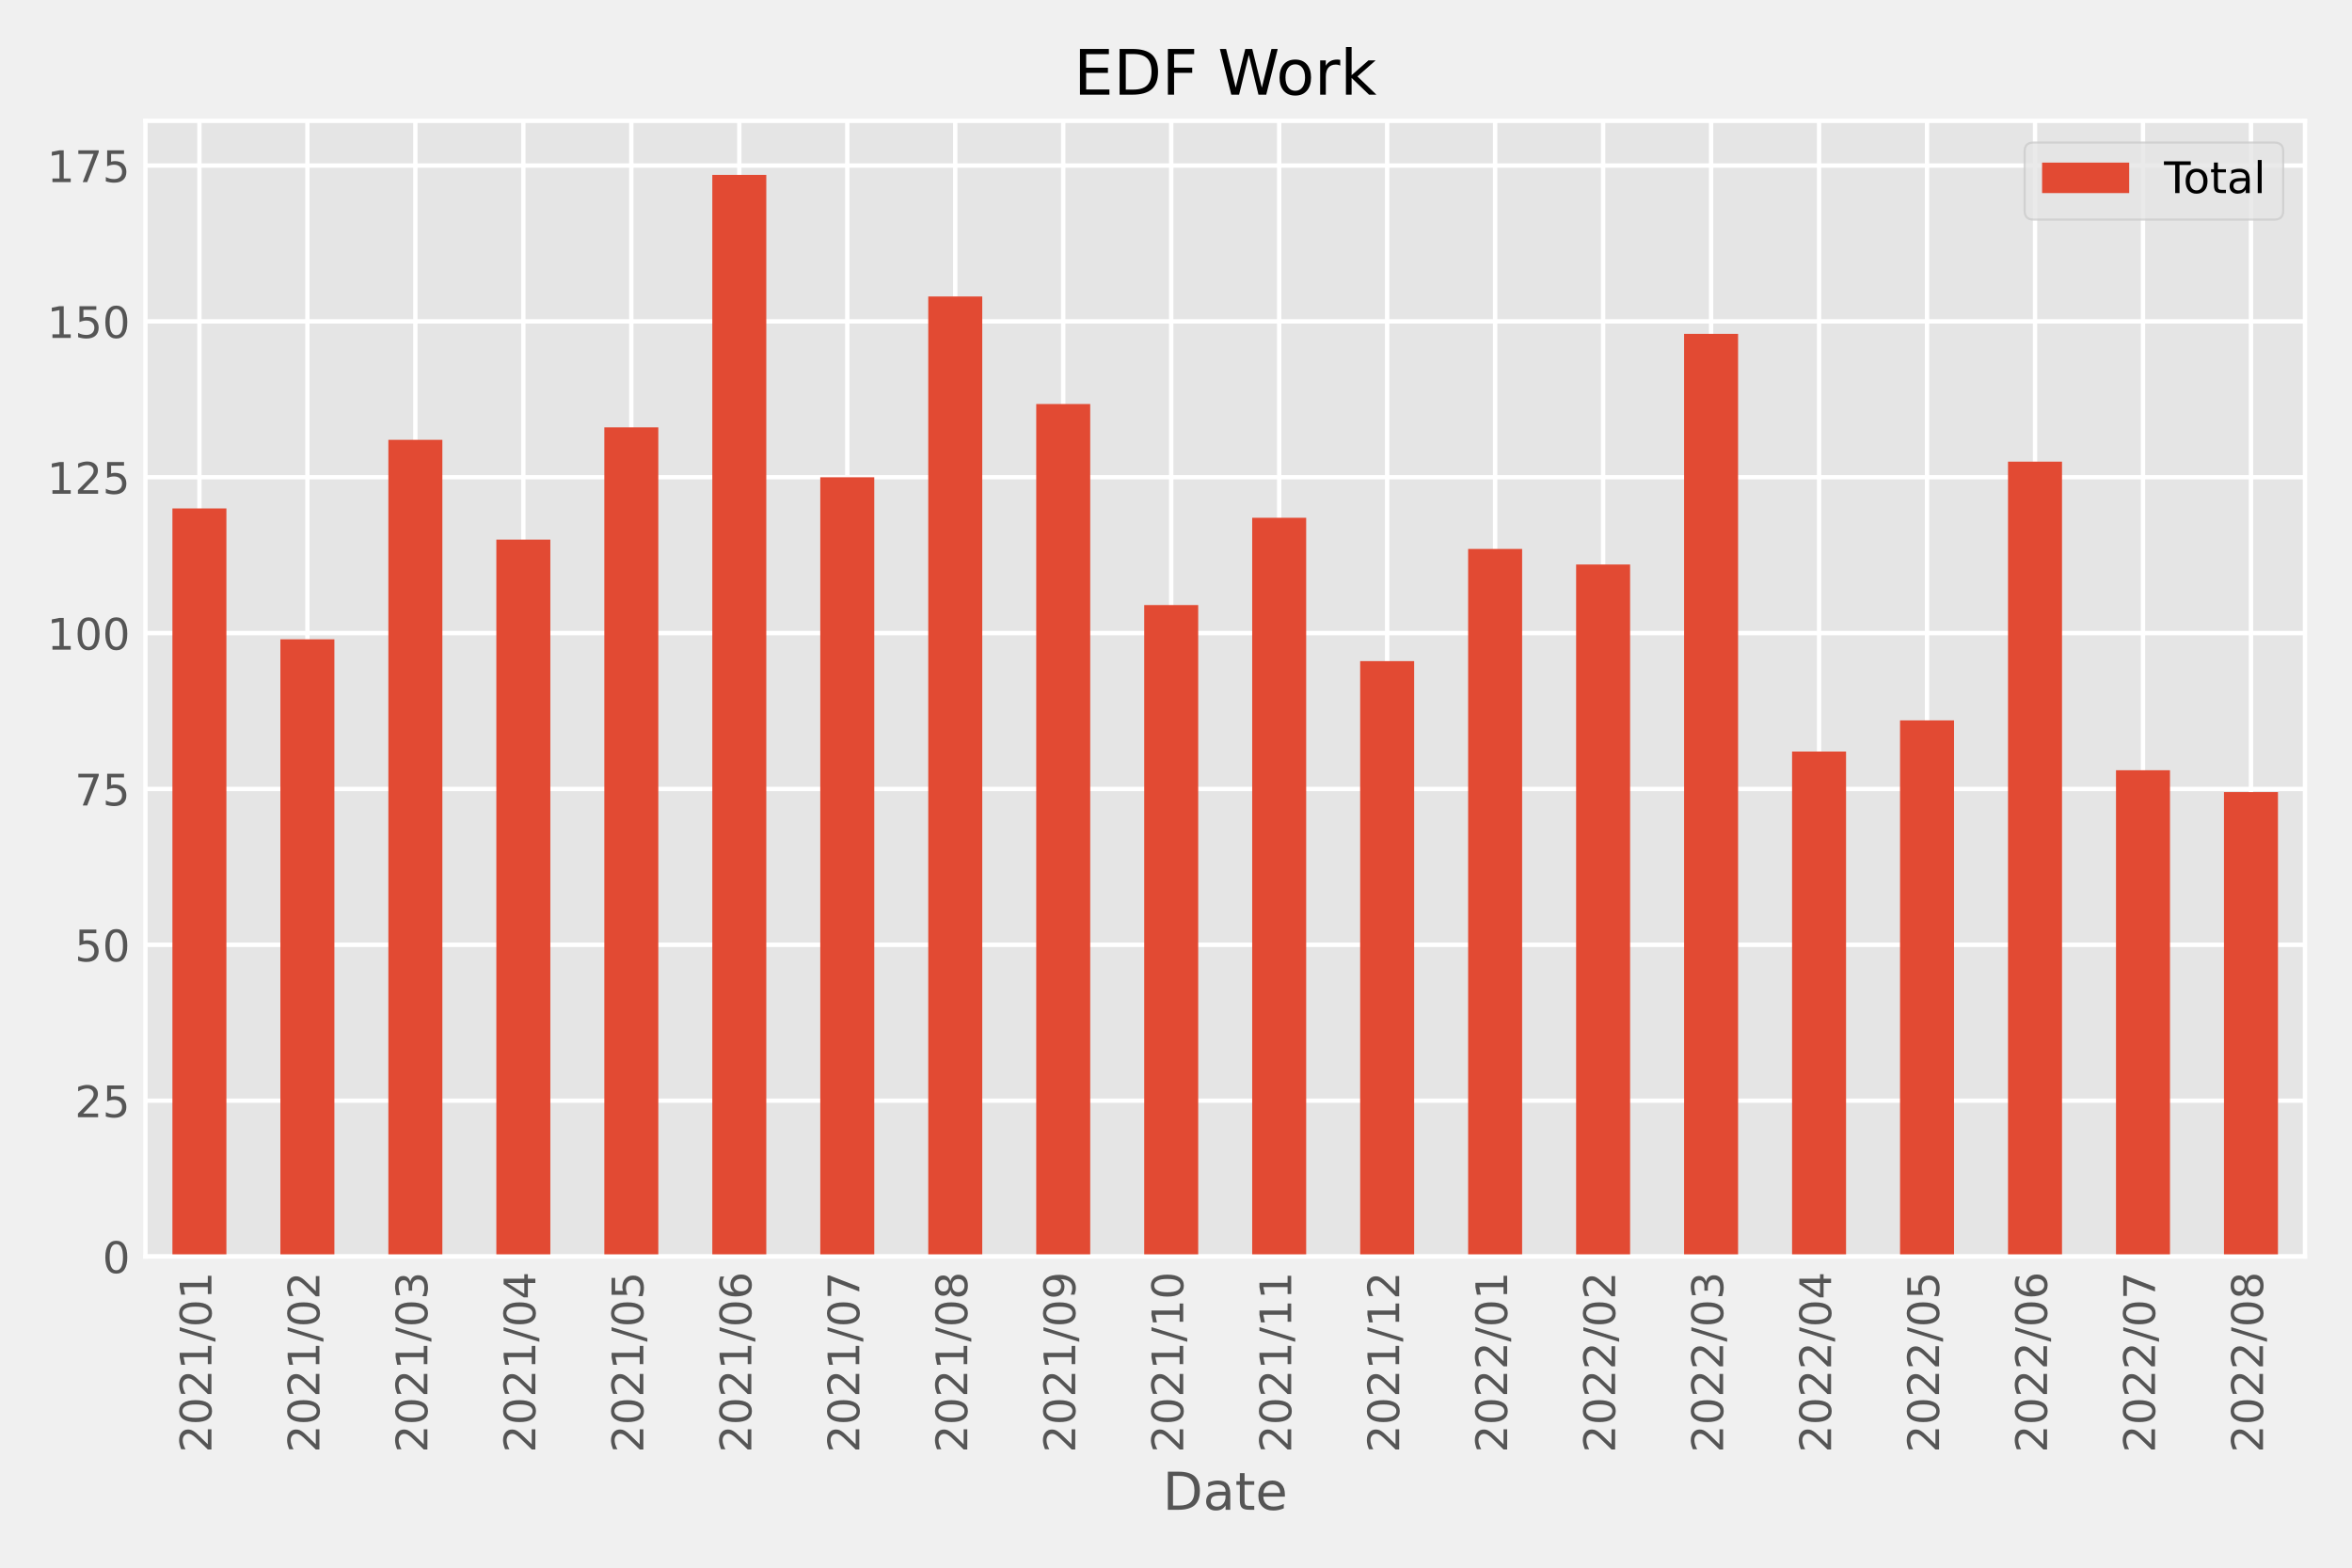
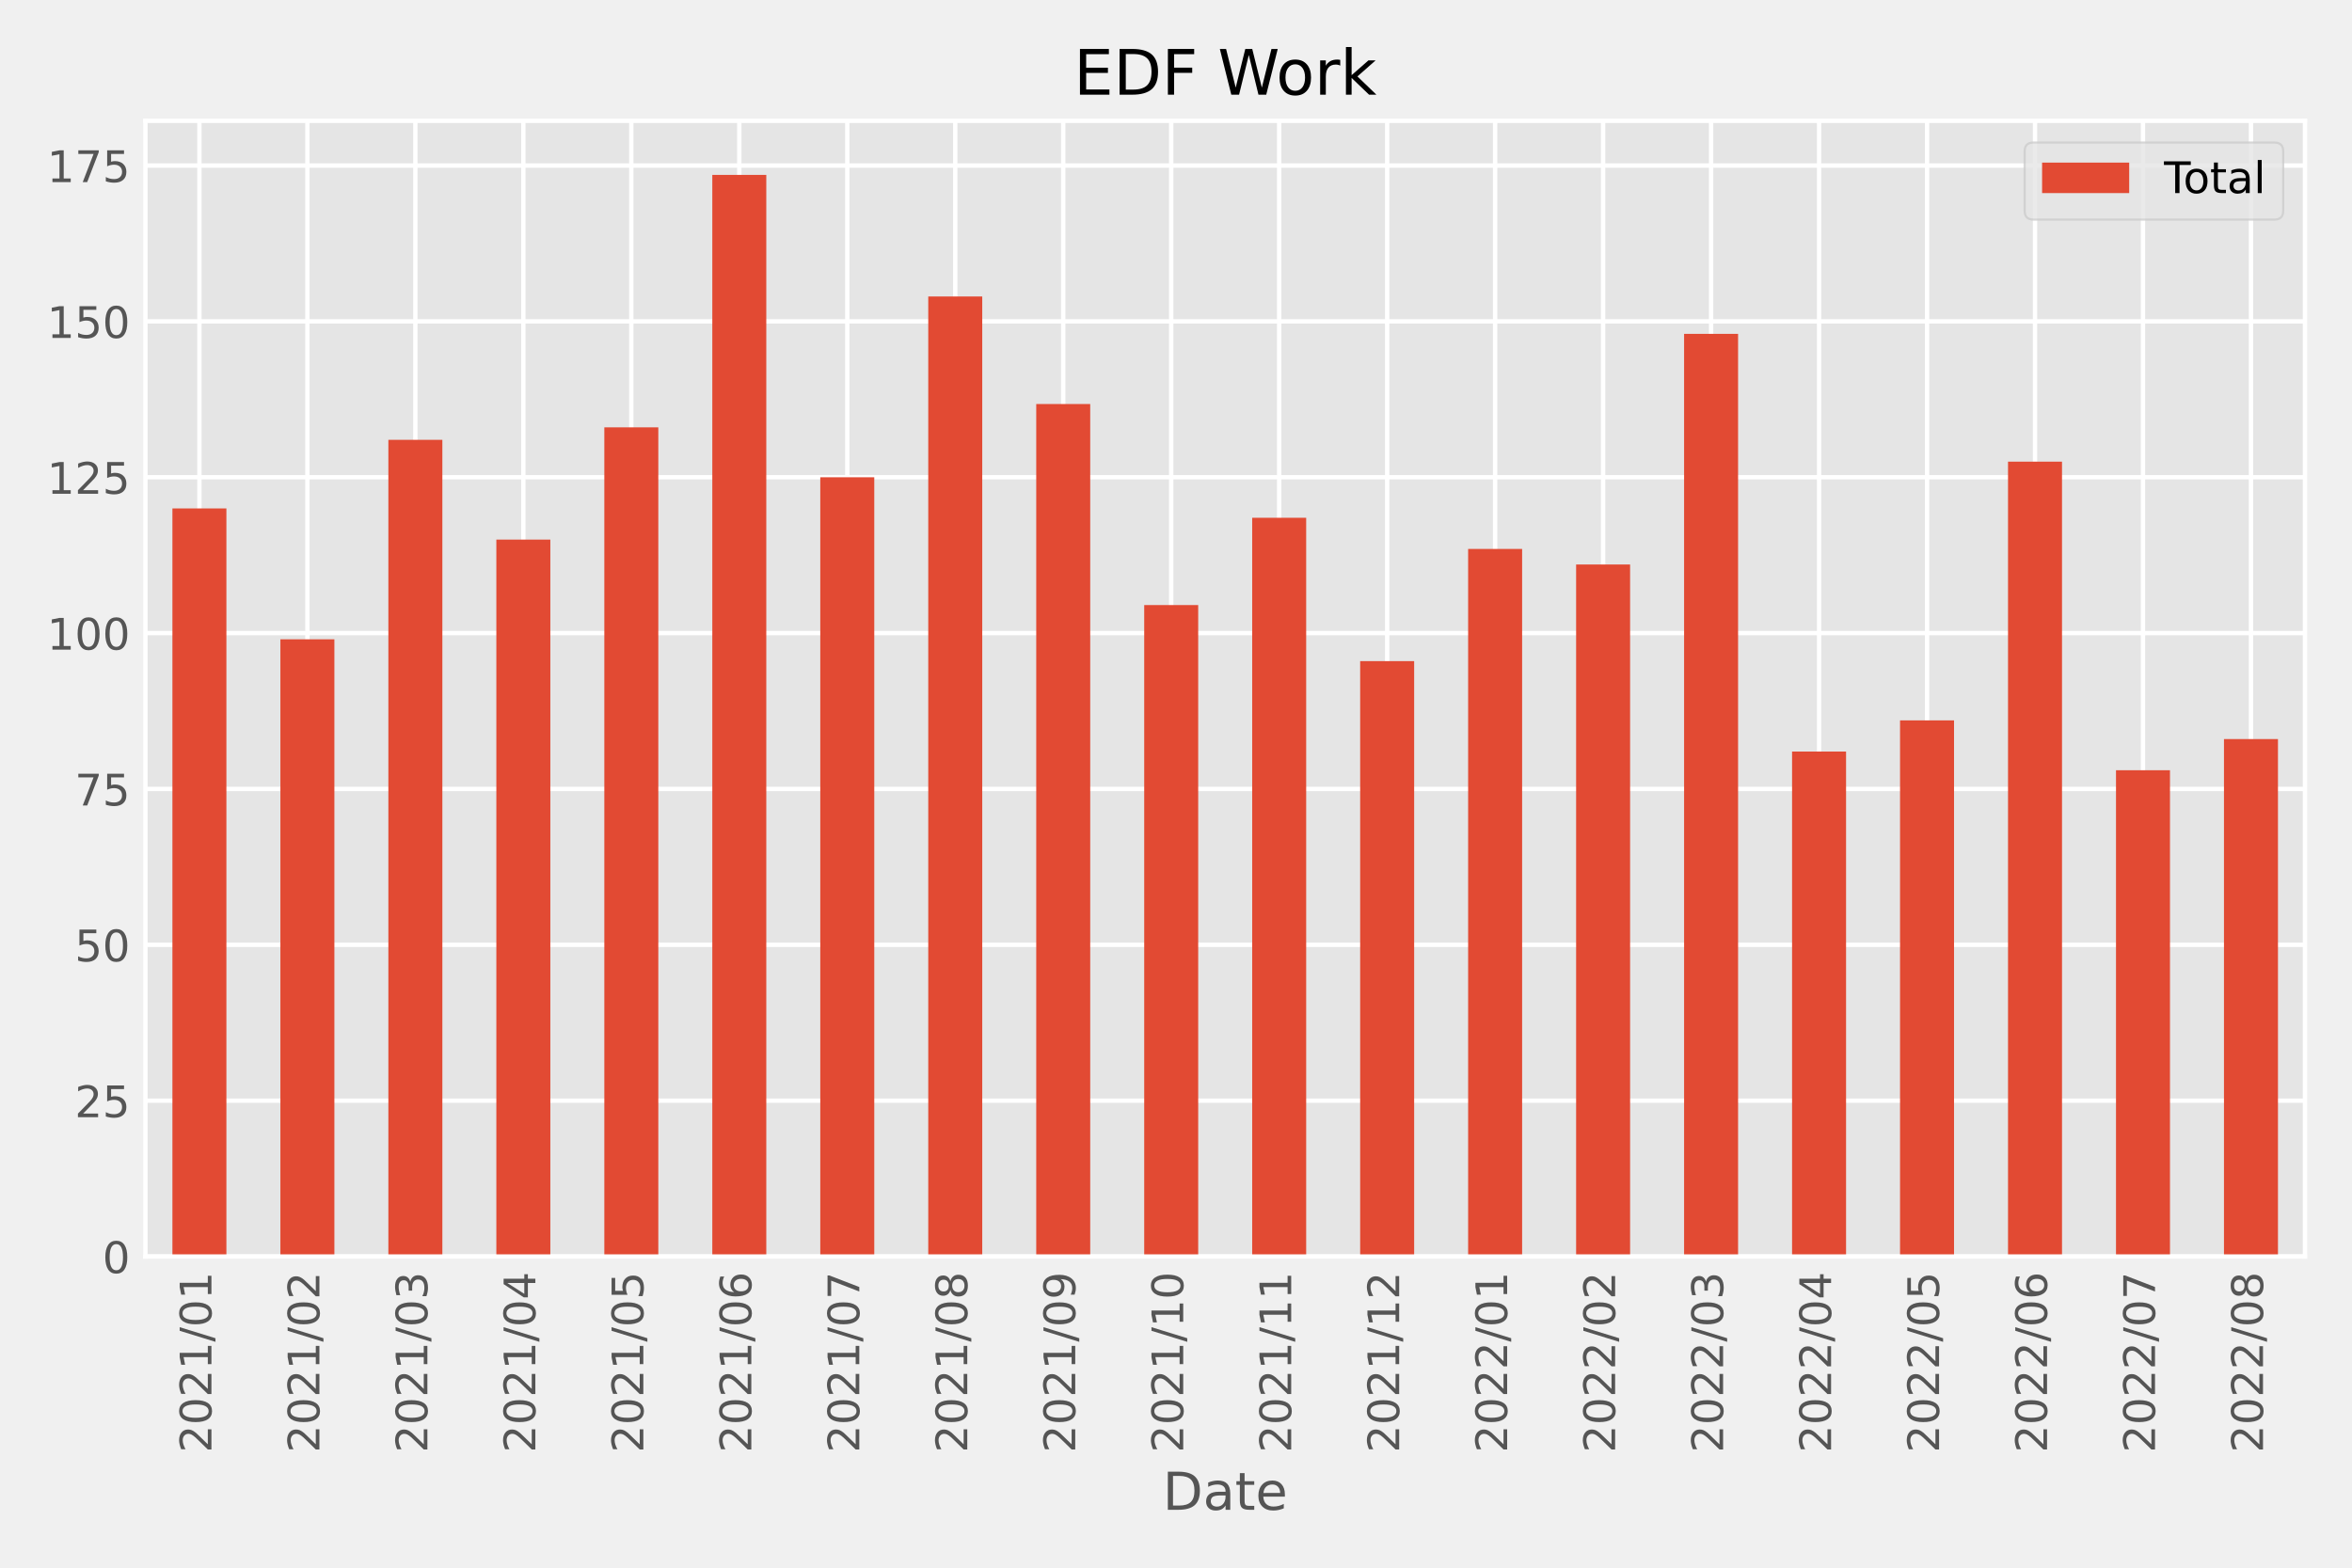
<svg xmlns="http://www.w3.org/2000/svg" xmlns:xlink="http://www.w3.org/1999/xlink" width="540pt" height="360pt" viewBox="0 0 540 360" version="1.1">
  <defs>
    <style type="text/css">*{stroke-linejoin: round; stroke-linecap: butt}</style>
  </defs>
  <g id="figure_1">
    <g id="patch_1">
      <path d="M 0 360  L 540 360  L 540 0  L 0 0  z " style="fill: #f0f0f0" />
    </g>
    <g id="axes_1">
      <g id="patch_2">
        <path d="M 33.388 288.543  L 529.2 288.543  L 529.2 27.742  L 33.388 27.742  z " style="fill: #e5e5e5" />
      </g>
      <g id="matplotlib.axis_1">
        <g id="xtick_1">
          <g id="line2d_1">
-             <path d="M 45.783 288.543  L 45.783 27.742  " clip-path="url(#p826ed426bd)" style="fill: none; stroke: #ffffff" />
+             <path d="M 45.783 288.543  L 45.783 27.742  " clip-path="url(#pe64c70a66c)" style="fill: none; stroke: #ffffff" />
          </g>
          <g id="line2d_2" />
          <g id="text_1">
            <g style="fill: #555555" transform="translate(48.54219 333.5863)rotate(-90)scale(0.1 -0.1)">
              <defs>
                <path id="DejaVuSans-32" d="M 1228 531  L 3431 531  L 3431 0  L 469 0  L 469 531  Q 828 903 1448 1529  Q 2069 2156 2228 2338  Q 2531 2678 2651 2914  Q 2772 3150 2772 3378  Q 2772 3750 2511 3984  Q 2250 4219 1831 4219  Q 1534 4219 1204 4116  Q 875 4013 500 3803  L 500 4441  Q 881 4594 1212 4672  Q 1544 4750 1819 4750  Q 2544 4750 2975 4387  Q 3406 4025 3406 3419  Q 3406 3131 3298 2873  Q 3191 2616 2906 2266  Q 2828 2175 2409 1742  Q 1991 1309 1228 531  z " transform="scale(0.015625)" />
                <path id="DejaVuSans-30" d="M 2034 4250  Q 1547 4250 1301 3770  Q 1056 3291 1056 2328  Q 1056 1369 1301 889  Q 1547 409 2034 409  Q 2525 409 2770 889  Q 3016 1369 3016 2328  Q 3016 3291 2770 3770  Q 2525 4250 2034 4250  z M 2034 4750  Q 2819 4750 3233 4129  Q 3647 3509 3647 2328  Q 3647 1150 3233 529  Q 2819 -91 2034 -91  Q 1250 -91 836 529  Q 422 1150 422 2328  Q 422 3509 836 4129  Q 1250 4750 2034 4750  z " transform="scale(0.015625)" />
                <path id="DejaVuSans-31" d="M 794 531  L 1825 531  L 1825 4091  L 703 3866  L 703 4441  L 1819 4666  L 2450 4666  L 2450 531  L 3481 531  L 3481 0  L 794 0  L 794 531  z " transform="scale(0.015625)" />
                <path id="DejaVuSans-2f" d="M 1625 4666  L 2156 4666  L 531 -594  L 0 -594  L 1625 4666  z " transform="scale(0.015625)" />
              </defs>
              <use xlink:href="#DejaVuSans-32" />
              <use xlink:href="#DejaVuSans-30" x="63.623" />
              <use xlink:href="#DejaVuSans-32" x="127.246" />
              <use xlink:href="#DejaVuSans-31" x="190.869" />
              <use xlink:href="#DejaVuSans-2f" x="254.492" />
              <use xlink:href="#DejaVuSans-30" x="288.184" />
              <use xlink:href="#DejaVuSans-31" x="351.807" />
            </g>
          </g>
        </g>
        <g id="xtick_2">
          <g id="line2d_3">
-             <path d="M 70.573 288.543  L 70.573 27.742  " clip-path="url(#p826ed426bd)" style="fill: none; stroke: #ffffff" />
+             <path d="M 70.573 288.543  L 70.573 27.742  " clip-path="url(#pe64c70a66c)" style="fill: none; stroke: #ffffff" />
          </g>
          <g id="line2d_4" />
          <g id="text_2">
            <g style="fill: #555555" transform="translate(73.33281 333.5863)rotate(-90)scale(0.1 -0.1)">
              <use xlink:href="#DejaVuSans-32" />
              <use xlink:href="#DejaVuSans-30" x="63.623" />
              <use xlink:href="#DejaVuSans-32" x="127.246" />
              <use xlink:href="#DejaVuSans-31" x="190.869" />
              <use xlink:href="#DejaVuSans-2f" x="254.492" />
              <use xlink:href="#DejaVuSans-30" x="288.184" />
              <use xlink:href="#DejaVuSans-32" x="351.807" />
            </g>
          </g>
        </g>
        <g id="xtick_3">
          <g id="line2d_5">
-             <path d="M 95.364 288.543  L 95.364 27.742  " clip-path="url(#p826ed426bd)" style="fill: none; stroke: #ffffff" />
+             <path d="M 95.364 288.543  L 95.364 27.742  " clip-path="url(#pe64c70a66c)" style="fill: none; stroke: #ffffff" />
          </g>
          <g id="line2d_6" />
          <g id="text_3">
            <g style="fill: #555555" transform="translate(98.12344 333.5863)rotate(-90)scale(0.1 -0.1)">
              <defs>
                <path id="DejaVuSans-33" d="M 2597 2516  Q 3050 2419 3304 2112  Q 3559 1806 3559 1356  Q 3559 666 3084 287  Q 2609 -91 1734 -91  Q 1441 -91 1130 -33  Q 819 25 488 141  L 488 750  Q 750 597 1062 519  Q 1375 441 1716 441  Q 2309 441 2620 675  Q 2931 909 2931 1356  Q 2931 1769 2642 2001  Q 2353 2234 1838 2234  L 1294 2234  L 1294 2753  L 1863 2753  Q 2328 2753 2575 2939  Q 2822 3125 2822 3475  Q 2822 3834 2567 4026  Q 2313 4219 1838 4219  Q 1578 4219 1281 4162  Q 984 4106 628 3988  L 628 4550  Q 988 4650 1302 4700  Q 1616 4750 1894 4750  Q 2613 4750 3031 4423  Q 3450 4097 3450 3541  Q 3450 3153 3228 2886  Q 3006 2619 2597 2516  z " transform="scale(0.015625)" />
              </defs>
              <use xlink:href="#DejaVuSans-32" />
              <use xlink:href="#DejaVuSans-30" x="63.623" />
              <use xlink:href="#DejaVuSans-32" x="127.246" />
              <use xlink:href="#DejaVuSans-31" x="190.869" />
              <use xlink:href="#DejaVuSans-2f" x="254.492" />
              <use xlink:href="#DejaVuSans-30" x="288.184" />
              <use xlink:href="#DejaVuSans-33" x="351.807" />
            </g>
          </g>
        </g>
        <g id="xtick_4">
          <g id="line2d_7">
-             <path d="M 120.155 288.543  L 120.155 27.742  " clip-path="url(#p826ed426bd)" style="fill: none; stroke: #ffffff" />
+             <path d="M 120.155 288.543  L 120.155 27.742  " clip-path="url(#pe64c70a66c)" style="fill: none; stroke: #ffffff" />
          </g>
          <g id="line2d_8" />
          <g id="text_4">
            <g style="fill: #555555" transform="translate(122.9141 333.5863)rotate(-90)scale(0.1 -0.1)">
              <defs>
                <path id="DejaVuSans-34" d="M 2419 4116  L 825 1625  L 2419 1625  L 2419 4116  z M 2253 4666  L 3047 4666  L 3047 1625  L 3713 1625  L 3713 1100  L 3047 1100  L 3047 0  L 2419 0  L 2419 1100  L 313 1100  L 313 1709  L 2253 4666  z " transform="scale(0.015625)" />
              </defs>
              <use xlink:href="#DejaVuSans-32" />
              <use xlink:href="#DejaVuSans-30" x="63.623" />
              <use xlink:href="#DejaVuSans-32" x="127.246" />
              <use xlink:href="#DejaVuSans-31" x="190.869" />
              <use xlink:href="#DejaVuSans-2f" x="254.492" />
              <use xlink:href="#DejaVuSans-30" x="288.184" />
              <use xlink:href="#DejaVuSans-34" x="351.807" />
            </g>
          </g>
        </g>
        <g id="xtick_5">
          <g id="line2d_9">
-             <path d="M 144.945 288.543  L 144.945 27.742  " clip-path="url(#p826ed426bd)" style="fill: none; stroke: #ffffff" />
+             <path d="M 144.945 288.543  L 144.945 27.742  " clip-path="url(#pe64c70a66c)" style="fill: none; stroke: #ffffff" />
          </g>
          <g id="line2d_10" />
          <g id="text_5">
            <g style="fill: #555555" transform="translate(147.7047 333.5863)rotate(-90)scale(0.1 -0.1)">
              <defs>
                <path id="DejaVuSans-35" d="M 691 4666  L 3169 4666  L 3169 4134  L 1269 4134  L 1269 2991  Q 1406 3038 1543 3061  Q 1681 3084 1819 3084  Q 2600 3084 3056 2656  Q 3513 2228 3513 1497  Q 3513 744 3044 326  Q 2575 -91 1722 -91  Q 1428 -91 1123 -41  Q 819 9 494 109  L 494 744  Q 775 591 1075 516  Q 1375 441 1709 441  Q 2250 441 2565 725  Q 2881 1009 2881 1497  Q 2881 1984 2565 2268  Q 2250 2553 1709 2553  Q 1456 2553 1204 2497  Q 953 2441 691 2322  L 691 4666  z " transform="scale(0.015625)" />
              </defs>
              <use xlink:href="#DejaVuSans-32" />
              <use xlink:href="#DejaVuSans-30" x="63.623" />
              <use xlink:href="#DejaVuSans-32" x="127.246" />
              <use xlink:href="#DejaVuSans-31" x="190.869" />
              <use xlink:href="#DejaVuSans-2f" x="254.492" />
              <use xlink:href="#DejaVuSans-30" x="288.184" />
              <use xlink:href="#DejaVuSans-35" x="351.807" />
            </g>
          </g>
        </g>
        <g id="xtick_6">
          <g id="line2d_11">
-             <path d="M 169.736 288.543  L 169.736 27.742  " clip-path="url(#p826ed426bd)" style="fill: none; stroke: #ffffff" />
+             <path d="M 169.736 288.543  L 169.736 27.742  " clip-path="url(#pe64c70a66c)" style="fill: none; stroke: #ffffff" />
          </g>
          <g id="line2d_12" />
          <g id="text_6">
            <g style="fill: #555555" transform="translate(172.4953 333.5863)rotate(-90)scale(0.1 -0.1)">
              <defs>
                <path id="DejaVuSans-36" d="M 2113 2584  Q 1688 2584 1439 2293  Q 1191 2003 1191 1497  Q 1191 994 1439 701  Q 1688 409 2113 409  Q 2538 409 2786 701  Q 3034 994 3034 1497  Q 3034 2003 2786 2293  Q 2538 2584 2113 2584  z M 3366 4563  L 3366 3988  Q 3128 4100 2886 4159  Q 2644 4219 2406 4219  Q 1781 4219 1451 3797  Q 1122 3375 1075 2522  Q 1259 2794 1537 2939  Q 1816 3084 2150 3084  Q 2853 3084 3261 2657  Q 3669 2231 3669 1497  Q 3669 778 3244 343  Q 2819 -91 2113 -91  Q 1303 -91 875 529  Q 447 1150 447 2328  Q 447 3434 972 4092  Q 1497 4750 2381 4750  Q 2619 4750 2861 4703  Q 3103 4656 3366 4563  z " transform="scale(0.015625)" />
              </defs>
              <use xlink:href="#DejaVuSans-32" />
              <use xlink:href="#DejaVuSans-30" x="63.623" />
              <use xlink:href="#DejaVuSans-32" x="127.246" />
              <use xlink:href="#DejaVuSans-31" x="190.869" />
              <use xlink:href="#DejaVuSans-2f" x="254.492" />
              <use xlink:href="#DejaVuSans-30" x="288.184" />
              <use xlink:href="#DejaVuSans-36" x="351.807" />
            </g>
          </g>
        </g>
        <g id="xtick_7">
          <g id="line2d_13">
-             <path d="M 194.527 288.543  L 194.527 27.742  " clip-path="url(#p826ed426bd)" style="fill: none; stroke: #ffffff" />
+             <path d="M 194.527 288.543  L 194.527 27.742  " clip-path="url(#pe64c70a66c)" style="fill: none; stroke: #ffffff" />
          </g>
          <g id="line2d_14" />
          <g id="text_7">
            <g style="fill: #555555" transform="translate(197.2859 333.5863)rotate(-90)scale(0.1 -0.1)">
              <defs>
                <path id="DejaVuSans-37" d="M 525 4666  L 3525 4666  L 3525 4397  L 1831 0  L 1172 0  L 2766 4134  L 525 4134  L 525 4666  z " transform="scale(0.015625)" />
              </defs>
              <use xlink:href="#DejaVuSans-32" />
              <use xlink:href="#DejaVuSans-30" x="63.623" />
              <use xlink:href="#DejaVuSans-32" x="127.246" />
              <use xlink:href="#DejaVuSans-31" x="190.869" />
              <use xlink:href="#DejaVuSans-2f" x="254.492" />
              <use xlink:href="#DejaVuSans-30" x="288.184" />
              <use xlink:href="#DejaVuSans-37" x="351.807" />
            </g>
          </g>
        </g>
        <g id="xtick_8">
          <g id="line2d_15">
-             <path d="M 219.317 288.543  L 219.317 27.742  " clip-path="url(#p826ed426bd)" style="fill: none; stroke: #ffffff" />
+             <path d="M 219.317 288.543  L 219.317 27.742  " clip-path="url(#pe64c70a66c)" style="fill: none; stroke: #ffffff" />
          </g>
          <g id="line2d_16" />
          <g id="text_8">
            <g style="fill: #555555" transform="translate(222.0766 333.5863)rotate(-90)scale(0.1 -0.1)">
              <defs>
                <path id="DejaVuSans-38" d="M 2034 2216  Q 1584 2216 1326 1975  Q 1069 1734 1069 1313  Q 1069 891 1326 650  Q 1584 409 2034 409  Q 2484 409 2743 651  Q 3003 894 3003 1313  Q 3003 1734 2745 1975  Q 2488 2216 2034 2216  z M 1403 2484  Q 997 2584 770 2862  Q 544 3141 544 3541  Q 544 4100 942 4425  Q 1341 4750 2034 4750  Q 2731 4750 3128 4425  Q 3525 4100 3525 3541  Q 3525 3141 3298 2862  Q 3072 2584 2669 2484  Q 3125 2378 3379 2068  Q 3634 1759 3634 1313  Q 3634 634 3220 271  Q 2806 -91 2034 -91  Q 1263 -91 848 271  Q 434 634 434 1313  Q 434 1759 690 2068  Q 947 2378 1403 2484  z M 1172 3481  Q 1172 3119 1398 2916  Q 1625 2713 2034 2713  Q 2441 2713 2670 2916  Q 2900 3119 2900 3481  Q 2900 3844 2670 4047  Q 2441 4250 2034 4250  Q 1625 4250 1398 4047  Q 1172 3844 1172 3481  z " transform="scale(0.015625)" />
              </defs>
              <use xlink:href="#DejaVuSans-32" />
              <use xlink:href="#DejaVuSans-30" x="63.623" />
              <use xlink:href="#DejaVuSans-32" x="127.246" />
              <use xlink:href="#DejaVuSans-31" x="190.869" />
              <use xlink:href="#DejaVuSans-2f" x="254.492" />
              <use xlink:href="#DejaVuSans-30" x="288.184" />
              <use xlink:href="#DejaVuSans-38" x="351.807" />
            </g>
          </g>
        </g>
        <g id="xtick_9">
          <g id="line2d_17">
-             <path d="M 244.108 288.543  L 244.108 27.742  " clip-path="url(#p826ed426bd)" style="fill: none; stroke: #ffffff" />
+             <path d="M 244.108 288.543  L 244.108 27.742  " clip-path="url(#pe64c70a66c)" style="fill: none; stroke: #ffffff" />
          </g>
          <g id="line2d_18" />
          <g id="text_9">
            <g style="fill: #555555" transform="translate(246.8672 333.5863)rotate(-90)scale(0.1 -0.1)">
              <defs>
                <path id="DejaVuSans-39" d="M 703 97  L 703 672  Q 941 559 1184 500  Q 1428 441 1663 441  Q 2288 441 2617 861  Q 2947 1281 2994 2138  Q 2813 1869 2534 1725  Q 2256 1581 1919 1581  Q 1219 1581 811 2004  Q 403 2428 403 3163  Q 403 3881 828 4315  Q 1253 4750 1959 4750  Q 2769 4750 3195 4129  Q 3622 3509 3622 2328  Q 3622 1225 3098 567  Q 2575 -91 1691 -91  Q 1453 -91 1209 -44  Q 966 3 703 97  z M 1959 2075  Q 2384 2075 2632 2365  Q 2881 2656 2881 3163  Q 2881 3666 2632 3958  Q 2384 4250 1959 4250  Q 1534 4250 1286 3958  Q 1038 3666 1038 3163  Q 1038 2656 1286 2365  Q 1534 2075 1959 2075  z " transform="scale(0.015625)" />
              </defs>
              <use xlink:href="#DejaVuSans-32" />
              <use xlink:href="#DejaVuSans-30" x="63.623" />
              <use xlink:href="#DejaVuSans-32" x="127.246" />
              <use xlink:href="#DejaVuSans-31" x="190.869" />
              <use xlink:href="#DejaVuSans-2f" x="254.492" />
              <use xlink:href="#DejaVuSans-30" x="288.184" />
              <use xlink:href="#DejaVuSans-39" x="351.807" />
            </g>
          </g>
        </g>
        <g id="xtick_10">
          <g id="line2d_19">
-             <path d="M 268.898 288.543  L 268.898 27.742  " clip-path="url(#p826ed426bd)" style="fill: none; stroke: #ffffff" />
+             <path d="M 268.898 288.543  L 268.898 27.742  " clip-path="url(#pe64c70a66c)" style="fill: none; stroke: #ffffff" />
          </g>
          <g id="line2d_20" />
          <g id="text_10">
            <g style="fill: #555555" transform="translate(271.6578 333.5863)rotate(-90)scale(0.1 -0.1)">
              <use xlink:href="#DejaVuSans-32" />
              <use xlink:href="#DejaVuSans-30" x="63.623" />
              <use xlink:href="#DejaVuSans-32" x="127.246" />
              <use xlink:href="#DejaVuSans-31" x="190.869" />
              <use xlink:href="#DejaVuSans-2f" x="254.492" />
              <use xlink:href="#DejaVuSans-31" x="288.184" />
              <use xlink:href="#DejaVuSans-30" x="351.807" />
            </g>
          </g>
        </g>
        <g id="xtick_11">
          <g id="line2d_21">
-             <path d="M 293.689 288.543  L 293.689 27.742  " clip-path="url(#p826ed426bd)" style="fill: none; stroke: #ffffff" />
+             <path d="M 293.689 288.543  L 293.689 27.742  " clip-path="url(#pe64c70a66c)" style="fill: none; stroke: #ffffff" />
          </g>
          <g id="line2d_22" />
          <g id="text_11">
            <g style="fill: #555555" transform="translate(296.4484 333.5863)rotate(-90)scale(0.1 -0.1)">
              <use xlink:href="#DejaVuSans-32" />
              <use xlink:href="#DejaVuSans-30" x="63.623" />
              <use xlink:href="#DejaVuSans-32" x="127.246" />
              <use xlink:href="#DejaVuSans-31" x="190.869" />
              <use xlink:href="#DejaVuSans-2f" x="254.492" />
              <use xlink:href="#DejaVuSans-31" x="288.184" />
              <use xlink:href="#DejaVuSans-31" x="351.807" />
            </g>
          </g>
        </g>
        <g id="xtick_12">
          <g id="line2d_23">
-             <path d="M 318.48 288.543  L 318.48 27.742  " clip-path="url(#p826ed426bd)" style="fill: none; stroke: #ffffff" />
+             <path d="M 318.48 288.543  L 318.48 27.742  " clip-path="url(#pe64c70a66c)" style="fill: none; stroke: #ffffff" />
          </g>
          <g id="line2d_24" />
          <g id="text_12">
            <g style="fill: #555555" transform="translate(321.2391 333.5863)rotate(-90)scale(0.1 -0.1)">
              <use xlink:href="#DejaVuSans-32" />
              <use xlink:href="#DejaVuSans-30" x="63.623" />
              <use xlink:href="#DejaVuSans-32" x="127.246" />
              <use xlink:href="#DejaVuSans-31" x="190.869" />
              <use xlink:href="#DejaVuSans-2f" x="254.492" />
              <use xlink:href="#DejaVuSans-31" x="288.184" />
              <use xlink:href="#DejaVuSans-32" x="351.807" />
            </g>
          </g>
        </g>
        <g id="xtick_13">
          <g id="line2d_25">
-             <path d="M 343.27 288.543  L 343.27 27.742  " clip-path="url(#p826ed426bd)" style="fill: none; stroke: #ffffff" />
+             <path d="M 343.27 288.543  L 343.27 27.742  " clip-path="url(#pe64c70a66c)" style="fill: none; stroke: #ffffff" />
          </g>
          <g id="line2d_26" />
          <g id="text_13">
            <g style="fill: #555555" transform="translate(346.0297 333.5863)rotate(-90)scale(0.1 -0.1)">
              <use xlink:href="#DejaVuSans-32" />
              <use xlink:href="#DejaVuSans-30" x="63.623" />
              <use xlink:href="#DejaVuSans-32" x="127.246" />
              <use xlink:href="#DejaVuSans-32" x="190.869" />
              <use xlink:href="#DejaVuSans-2f" x="254.492" />
              <use xlink:href="#DejaVuSans-30" x="288.184" />
              <use xlink:href="#DejaVuSans-31" x="351.807" />
            </g>
          </g>
        </g>
        <g id="xtick_14">
          <g id="line2d_27">
-             <path d="M 368.061 288.543  L 368.061 27.742  " clip-path="url(#p826ed426bd)" style="fill: none; stroke: #ffffff" />
+             <path d="M 368.061 288.543  L 368.061 27.742  " clip-path="url(#pe64c70a66c)" style="fill: none; stroke: #ffffff" />
          </g>
          <g id="line2d_28" />
          <g id="text_14">
            <g style="fill: #555555" transform="translate(370.8203 333.5863)rotate(-90)scale(0.1 -0.1)">
              <use xlink:href="#DejaVuSans-32" />
              <use xlink:href="#DejaVuSans-30" x="63.623" />
              <use xlink:href="#DejaVuSans-32" x="127.246" />
              <use xlink:href="#DejaVuSans-32" x="190.869" />
              <use xlink:href="#DejaVuSans-2f" x="254.492" />
              <use xlink:href="#DejaVuSans-30" x="288.184" />
              <use xlink:href="#DejaVuSans-32" x="351.807" />
            </g>
          </g>
        </g>
        <g id="xtick_15">
          <g id="line2d_29">
-             <path d="M 392.852 288.543  L 392.852 27.742  " clip-path="url(#p826ed426bd)" style="fill: none; stroke: #ffffff" />
+             <path d="M 392.852 288.543  L 392.852 27.742  " clip-path="url(#pe64c70a66c)" style="fill: none; stroke: #ffffff" />
          </g>
          <g id="line2d_30" />
          <g id="text_15">
            <g style="fill: #555555" transform="translate(395.6109 333.5863)rotate(-90)scale(0.1 -0.1)">
              <use xlink:href="#DejaVuSans-32" />
              <use xlink:href="#DejaVuSans-30" x="63.623" />
              <use xlink:href="#DejaVuSans-32" x="127.246" />
              <use xlink:href="#DejaVuSans-32" x="190.869" />
              <use xlink:href="#DejaVuSans-2f" x="254.492" />
              <use xlink:href="#DejaVuSans-30" x="288.184" />
              <use xlink:href="#DejaVuSans-33" x="351.807" />
            </g>
          </g>
        </g>
        <g id="xtick_16">
          <g id="line2d_31">
-             <path d="M 417.642 288.543  L 417.642 27.742  " clip-path="url(#p826ed426bd)" style="fill: none; stroke: #ffffff" />
+             <path d="M 417.642 288.543  L 417.642 27.742  " clip-path="url(#pe64c70a66c)" style="fill: none; stroke: #ffffff" />
          </g>
          <g id="line2d_32" />
          <g id="text_16">
            <g style="fill: #555555" transform="translate(420.4016 333.5863)rotate(-90)scale(0.1 -0.1)">
              <use xlink:href="#DejaVuSans-32" />
              <use xlink:href="#DejaVuSans-30" x="63.623" />
              <use xlink:href="#DejaVuSans-32" x="127.246" />
              <use xlink:href="#DejaVuSans-32" x="190.869" />
              <use xlink:href="#DejaVuSans-2f" x="254.492" />
              <use xlink:href="#DejaVuSans-30" x="288.184" />
              <use xlink:href="#DejaVuSans-34" x="351.807" />
            </g>
          </g>
        </g>
        <g id="xtick_17">
          <g id="line2d_33">
-             <path d="M 442.433 288.543  L 442.433 27.742  " clip-path="url(#p826ed426bd)" style="fill: none; stroke: #ffffff" />
+             <path d="M 442.433 288.543  L 442.433 27.742  " clip-path="url(#pe64c70a66c)" style="fill: none; stroke: #ffffff" />
          </g>
          <g id="line2d_34" />
          <g id="text_17">
            <g style="fill: #555555" transform="translate(445.1922 333.5863)rotate(-90)scale(0.1 -0.1)">
              <use xlink:href="#DejaVuSans-32" />
              <use xlink:href="#DejaVuSans-30" x="63.623" />
              <use xlink:href="#DejaVuSans-32" x="127.246" />
              <use xlink:href="#DejaVuSans-32" x="190.869" />
              <use xlink:href="#DejaVuSans-2f" x="254.492" />
              <use xlink:href="#DejaVuSans-30" x="288.184" />
              <use xlink:href="#DejaVuSans-35" x="351.807" />
            </g>
          </g>
        </g>
        <g id="xtick_18">
          <g id="line2d_35">
-             <path d="M 467.223 288.543  L 467.223 27.742  " clip-path="url(#p826ed426bd)" style="fill: none; stroke: #ffffff" />
+             <path d="M 467.223 288.543  L 467.223 27.742  " clip-path="url(#pe64c70a66c)" style="fill: none; stroke: #ffffff" />
          </g>
          <g id="line2d_36" />
          <g id="text_18">
            <g style="fill: #555555" transform="translate(469.9828 333.5863)rotate(-90)scale(0.1 -0.1)">
              <use xlink:href="#DejaVuSans-32" />
              <use xlink:href="#DejaVuSans-30" x="63.623" />
              <use xlink:href="#DejaVuSans-32" x="127.246" />
              <use xlink:href="#DejaVuSans-32" x="190.869" />
              <use xlink:href="#DejaVuSans-2f" x="254.492" />
              <use xlink:href="#DejaVuSans-30" x="288.184" />
              <use xlink:href="#DejaVuSans-36" x="351.807" />
            </g>
          </g>
        </g>
        <g id="xtick_19">
          <g id="line2d_37">
-             <path d="M 492.014 288.543  L 492.014 27.742  " clip-path="url(#p826ed426bd)" style="fill: none; stroke: #ffffff" />
+             <path d="M 492.014 288.543  L 492.014 27.742  " clip-path="url(#pe64c70a66c)" style="fill: none; stroke: #ffffff" />
          </g>
          <g id="line2d_38" />
          <g id="text_19">
            <g style="fill: #555555" transform="translate(494.7734 333.5863)rotate(-90)scale(0.1 -0.1)">
              <use xlink:href="#DejaVuSans-32" />
              <use xlink:href="#DejaVuSans-30" x="63.623" />
              <use xlink:href="#DejaVuSans-32" x="127.246" />
              <use xlink:href="#DejaVuSans-32" x="190.869" />
              <use xlink:href="#DejaVuSans-2f" x="254.492" />
              <use xlink:href="#DejaVuSans-30" x="288.184" />
              <use xlink:href="#DejaVuSans-37" x="351.807" />
            </g>
          </g>
        </g>
        <g id="xtick_20">
          <g id="line2d_39">
-             <path d="M 516.805 288.543  L 516.805 27.742  " clip-path="url(#p826ed426bd)" style="fill: none; stroke: #ffffff" />
+             <path d="M 516.805 288.543  L 516.805 27.742  " clip-path="url(#pe64c70a66c)" style="fill: none; stroke: #ffffff" />
          </g>
          <g id="line2d_40" />
          <g id="text_20">
            <g style="fill: #555555" transform="translate(519.5641 333.5863)rotate(-90)scale(0.1 -0.1)">
              <use xlink:href="#DejaVuSans-32" />
              <use xlink:href="#DejaVuSans-30" x="63.623" />
              <use xlink:href="#DejaVuSans-32" x="127.246" />
              <use xlink:href="#DejaVuSans-32" x="190.869" />
              <use xlink:href="#DejaVuSans-2f" x="254.492" />
              <use xlink:href="#DejaVuSans-30" x="288.184" />
              <use xlink:href="#DejaVuSans-38" x="351.807" />
            </g>
          </g>
        </g>
        <g id="text_21">
          <g style="fill: #555555" transform="translate(266.9528 346.7044)scale(0.12 -0.12)">
            <defs>
              <path id="DejaVuSans-44" d="M 1259 4147  L 1259 519  L 2022 519  Q 2988 519 3436 956  Q 3884 1394 3884 2338  Q 3884 3275 3436 3711  Q 2988 4147 2022 4147  L 1259 4147  z M 628 4666  L 1925 4666  Q 3281 4666 3915 4102  Q 4550 3538 4550 2338  Q 4550 1131 3912 565  Q 3275 0 1925 0  L 628 0  L 628 4666  z " transform="scale(0.015625)" />
              <path id="DejaVuSans-61" d="M 2194 1759  Q 1497 1759 1228 1600  Q 959 1441 959 1056  Q 959 750 1161 570  Q 1363 391 1709 391  Q 2188 391 2477 730  Q 2766 1069 2766 1631  L 2766 1759  L 2194 1759  z M 3341 1997  L 3341 0  L 2766 0  L 2766 531  Q 2569 213 2275 61  Q 1981 -91 1556 -91  Q 1019 -91 701 211  Q 384 513 384 1019  Q 384 1609 779 1909  Q 1175 2209 1959 2209  L 2766 2209  L 2766 2266  Q 2766 2663 2505 2880  Q 2244 3097 1772 3097  Q 1472 3097 1187 3025  Q 903 2953 641 2809  L 641 3341  Q 956 3463 1253 3523  Q 1550 3584 1831 3584  Q 2591 3584 2966 3190  Q 3341 2797 3341 1997  z " transform="scale(0.015625)" />
              <path id="DejaVuSans-74" d="M 1172 4494  L 1172 3500  L 2356 3500  L 2356 3053  L 1172 3053  L 1172 1153  Q 1172 725 1289 603  Q 1406 481 1766 481  L 2356 481  L 2356 0  L 1766 0  Q 1100 0 847 248  Q 594 497 594 1153  L 594 3053  L 172 3053  L 172 3500  L 594 3500  L 594 4494  L 1172 4494  z " transform="scale(0.015625)" />
              <path id="DejaVuSans-65" d="M 3597 1894  L 3597 1613  L 953 1613  Q 991 1019 1311 708  Q 1631 397 2203 397  Q 2534 397 2845 478  Q 3156 559 3463 722  L 3463 178  Q 3153 47 2828 -22  Q 2503 -91 2169 -91  Q 1331 -91 842 396  Q 353 884 353 1716  Q 353 2575 817 3079  Q 1281 3584 2069 3584  Q 2775 3584 3186 3129  Q 3597 2675 3597 1894  z M 3022 2063  Q 3016 2534 2758 2815  Q 2500 3097 2075 3097  Q 1594 3097 1305 2825  Q 1016 2553 972 2059  L 3022 2063  z " transform="scale(0.015625)" />
            </defs>
            <use xlink:href="#DejaVuSans-44" />
            <use xlink:href="#DejaVuSans-61" x="77.002" />
            <use xlink:href="#DejaVuSans-74" x="138.281" />
            <use xlink:href="#DejaVuSans-65" x="177.49" />
          </g>
        </g>
      </g>
      <g id="matplotlib.axis_2">
        <g id="ytick_1">
          <g id="line2d_41">
-             <path d="M 33.388 288.543  L 529.2 288.543  " clip-path="url(#p826ed426bd)" style="fill: none; stroke: #ffffff" />
+             <path d="M 33.388 288.543  L 529.2 288.543  " clip-path="url(#pe64c70a66c)" style="fill: none; stroke: #ffffff" />
          </g>
          <g id="line2d_42" />
          <g id="text_22">
            <g style="fill: #555555" transform="translate(23.525 292.3417)scale(0.1 -0.1)">
              <use xlink:href="#DejaVuSans-30" />
            </g>
          </g>
        </g>
        <g id="ytick_2">
          <g id="line2d_43">
-             <path d="M 33.388 252.753  L 529.2 252.753  " clip-path="url(#p826ed426bd)" style="fill: none; stroke: #ffffff" />
+             <path d="M 33.388 252.753  L 529.2 252.753  " clip-path="url(#pe64c70a66c)" style="fill: none; stroke: #ffffff" />
          </g>
          <g id="line2d_44" />
          <g id="text_23">
            <g style="fill: #555555" transform="translate(17.1625 256.5519)scale(0.1 -0.1)">
              <use xlink:href="#DejaVuSans-32" />
              <use xlink:href="#DejaVuSans-35" x="63.623" />
            </g>
          </g>
        </g>
        <g id="ytick_3">
          <g id="line2d_45">
-             <path d="M 33.388 216.963  L 529.2 216.963  " clip-path="url(#p826ed426bd)" style="fill: none; stroke: #ffffff" />
+             <path d="M 33.388 216.963  L 529.2 216.963  " clip-path="url(#pe64c70a66c)" style="fill: none; stroke: #ffffff" />
          </g>
          <g id="line2d_46" />
          <g id="text_24">
            <g style="fill: #555555" transform="translate(17.1625 220.762)scale(0.1 -0.1)">
              <use xlink:href="#DejaVuSans-35" />
              <use xlink:href="#DejaVuSans-30" x="63.623" />
            </g>
          </g>
        </g>
        <g id="ytick_4">
          <g id="line2d_47">
-             <path d="M 33.388 181.173  L 529.2 181.173  " clip-path="url(#p826ed426bd)" style="fill: none; stroke: #ffffff" />
+             <path d="M 33.388 181.173  L 529.2 181.173  " clip-path="url(#pe64c70a66c)" style="fill: none; stroke: #ffffff" />
          </g>
          <g id="line2d_48" />
          <g id="text_25">
            <g style="fill: #555555" transform="translate(17.1625 184.9721)scale(0.1 -0.1)">
              <use xlink:href="#DejaVuSans-37" />
              <use xlink:href="#DejaVuSans-35" x="63.623" />
            </g>
          </g>
        </g>
        <g id="ytick_5">
          <g id="line2d_49">
-             <path d="M 33.388 145.383  L 529.2 145.383  " clip-path="url(#p826ed426bd)" style="fill: none; stroke: #ffffff" />
+             <path d="M 33.388 145.383  L 529.2 145.383  " clip-path="url(#pe64c70a66c)" style="fill: none; stroke: #ffffff" />
          </g>
          <g id="line2d_50" />
          <g id="text_26">
            <g style="fill: #555555" transform="translate(10.8 149.1823)scale(0.1 -0.1)">
              <use xlink:href="#DejaVuSans-31" />
              <use xlink:href="#DejaVuSans-30" x="63.623" />
              <use xlink:href="#DejaVuSans-30" x="127.246" />
            </g>
          </g>
        </g>
        <g id="ytick_6">
          <g id="line2d_51">
-             <path d="M 33.388 109.593  L 529.2 109.593  " clip-path="url(#p826ed426bd)" style="fill: none; stroke: #ffffff" />
+             <path d="M 33.388 109.593  L 529.2 109.593  " clip-path="url(#pe64c70a66c)" style="fill: none; stroke: #ffffff" />
          </g>
          <g id="line2d_52" />
          <g id="text_27">
            <g style="fill: #555555" transform="translate(10.8 113.3924)scale(0.1 -0.1)">
              <use xlink:href="#DejaVuSans-31" />
              <use xlink:href="#DejaVuSans-32" x="63.623" />
              <use xlink:href="#DejaVuSans-35" x="127.246" />
            </g>
          </g>
        </g>
        <g id="ytick_7">
          <g id="line2d_53">
-             <path d="M 33.388 73.803  L 529.2 73.803  " clip-path="url(#p826ed426bd)" style="fill: none; stroke: #ffffff" />
+             <path d="M 33.388 73.803  L 529.2 73.803  " clip-path="url(#pe64c70a66c)" style="fill: none; stroke: #ffffff" />
          </g>
          <g id="line2d_54" />
          <g id="text_28">
            <g style="fill: #555555" transform="translate(10.8 77.60253)scale(0.1 -0.1)">
              <use xlink:href="#DejaVuSans-31" />
              <use xlink:href="#DejaVuSans-35" x="63.623" />
              <use xlink:href="#DejaVuSans-30" x="127.246" />
            </g>
          </g>
        </g>
        <g id="ytick_8">
          <g id="line2d_55">
-             <path d="M 33.388 38.013  L 529.2 38.013  " clip-path="url(#p826ed426bd)" style="fill: none; stroke: #ffffff" />
+             <path d="M 33.388 38.013  L 529.2 38.013  " clip-path="url(#pe64c70a66c)" style="fill: none; stroke: #ffffff" />
          </g>
          <g id="line2d_56" />
          <g id="text_29">
            <g style="fill: #555555" transform="translate(10.8 41.81266)scale(0.1 -0.1)">
              <use xlink:href="#DejaVuSans-31" />
              <use xlink:href="#DejaVuSans-37" x="63.623" />
              <use xlink:href="#DejaVuSans-35" x="127.246" />
            </g>
          </g>
        </g>
      </g>
      <g id="patch_3">
-         <path d="M 39.585 288.543  L 51.98 288.543  L 51.98 116.751  L 39.585 116.751  z " clip-path="url(#p826ed426bd)" style="fill: #e24a33" />
+         <path d="M 39.585 288.543  L 51.98 288.543  L 51.98 116.751  L 39.585 116.751  z " clip-path="url(#pe64c70a66c)" style="fill: #e24a33" />
      </g>
      <g id="patch_4">
-         <path d="M 64.376 288.543  L 76.771 288.543  L 76.771 146.815  L 64.376 146.815  z " clip-path="url(#p826ed426bd)" style="fill: #e24a33" />
+         <path d="M 64.376 288.543  L 76.771 288.543  L 76.771 146.815  L 64.376 146.815  z " clip-path="url(#pe64c70a66c)" style="fill: #e24a33" />
      </g>
      <g id="patch_5">
-         <path d="M 89.166 288.543  L 101.562 288.543  L 101.562 101.004  L 89.166 101.004  z " clip-path="url(#p826ed426bd)" style="fill: #e24a33" />
+         <path d="M 89.166 288.543  L 101.562 288.543  L 101.562 101.004  L 89.166 101.004  z " clip-path="url(#pe64c70a66c)" style="fill: #e24a33" />
      </g>
      <g id="patch_6">
-         <path d="M 113.957 288.543  L 126.352 288.543  L 126.352 123.909  L 113.957 123.909  z " clip-path="url(#p826ed426bd)" style="fill: #e24a33" />
+         <path d="M 113.957 288.543  L 126.352 288.543  L 126.352 123.909  L 113.957 123.909  z " clip-path="url(#pe64c70a66c)" style="fill: #e24a33" />
      </g>
      <g id="patch_7">
-         <path d="M 138.748 288.543  L 151.143 288.543  L 151.143 98.14  L 138.748 98.14  z " clip-path="url(#p826ed426bd)" style="fill: #e24a33" />
+         <path d="M 138.748 288.543  L 151.143 288.543  L 151.143 98.14  L 138.748 98.14  z " clip-path="url(#pe64c70a66c)" style="fill: #e24a33" />
      </g>
      <g id="patch_8">
-         <path d="M 163.538 288.543  L 175.934 288.543  L 175.934 40.161  L 163.538 40.161  z " clip-path="url(#p826ed426bd)" style="fill: #e24a33" />
+         <path d="M 163.538 288.543  L 175.934 288.543  L 175.934 40.161  L 163.538 40.161  z " clip-path="url(#pe64c70a66c)" style="fill: #e24a33" />
      </g>
      <g id="patch_9">
-         <path d="M 188.329 288.543  L 200.724 288.543  L 200.724 109.593  L 188.329 109.593  z " clip-path="url(#p826ed426bd)" style="fill: #e24a33" />
+         <path d="M 188.329 288.543  L 200.724 288.543  L 200.724 109.593  L 188.329 109.593  z " clip-path="url(#pe64c70a66c)" style="fill: #e24a33" />
      </g>
      <g id="patch_10">
-         <path d="M 213.12 288.543  L 225.515 288.543  L 225.515 68.077  L 213.12 68.077  z " clip-path="url(#p826ed426bd)" style="fill: #e24a33" />
+         <path d="M 213.12 288.543  L 225.515 288.543  L 225.515 68.077  L 213.12 68.077  z " clip-path="url(#pe64c70a66c)" style="fill: #e24a33" />
      </g>
      <g id="patch_11">
-         <path d="M 237.91 288.543  L 250.305 288.543  L 250.305 92.772  L 237.91 92.772  z " clip-path="url(#p826ed426bd)" style="fill: #e24a33" />
+         <path d="M 237.91 288.543  L 250.305 288.543  L 250.305 92.772  L 237.91 92.772  z " clip-path="url(#pe64c70a66c)" style="fill: #e24a33" />
      </g>
      <g id="patch_12">
-         <path d="M 262.701 288.543  L 275.096 288.543  L 275.096 138.941  L 262.701 138.941  z " clip-path="url(#p826ed426bd)" style="fill: #e24a33" />
+         <path d="M 262.701 288.543  L 275.096 288.543  L 275.096 138.941  L 262.701 138.941  z " clip-path="url(#pe64c70a66c)" style="fill: #e24a33" />
      </g>
      <g id="patch_13">
-         <path d="M 287.491 288.543  L 299.887 288.543  L 299.887 118.899  L 287.491 118.899  z " clip-path="url(#p826ed426bd)" style="fill: #e24a33" />
+         <path d="M 287.491 288.543  L 299.887 288.543  L 299.887 118.899  L 287.491 118.899  z " clip-path="url(#pe64c70a66c)" style="fill: #e24a33" />
      </g>
      <g id="patch_14">
-         <path d="M 312.282 288.543  L 324.677 288.543  L 324.677 151.825  L 312.282 151.825  z " clip-path="url(#p826ed426bd)" style="fill: #e24a33" />
+         <path d="M 312.282 288.543  L 324.677 288.543  L 324.677 151.825  L 312.282 151.825  z " clip-path="url(#pe64c70a66c)" style="fill: #e24a33" />
      </g>
      <g id="patch_15">
-         <path d="M 337.073 288.543  L 349.468 288.543  L 349.468 126.057  L 337.073 126.057  z " clip-path="url(#p826ed426bd)" style="fill: #e24a33" />
+         <path d="M 337.073 288.543  L 349.468 288.543  L 349.468 126.057  L 337.073 126.057  z " clip-path="url(#pe64c70a66c)" style="fill: #e24a33" />
      </g>
      <g id="patch_16">
-         <path d="M 361.863 288.543  L 374.259 288.543  L 374.259 129.635  L 361.863 129.635  z " clip-path="url(#p826ed426bd)" style="fill: #e24a33" />
+         <path d="M 361.863 288.543  L 374.259 288.543  L 374.259 129.635  L 361.863 129.635  z " clip-path="url(#pe64c70a66c)" style="fill: #e24a33" />
      </g>
      <g id="patch_17">
-         <path d="M 386.654 288.543  L 399.049 288.543  L 399.049 76.666  L 386.654 76.666  z " clip-path="url(#p826ed426bd)" style="fill: #e24a33" />
+         <path d="M 386.654 288.543  L 399.049 288.543  L 399.049 76.666  L 386.654 76.666  z " clip-path="url(#pe64c70a66c)" style="fill: #e24a33" />
      </g>
      <g id="patch_18">
-         <path d="M 411.445 288.543  L 423.84 288.543  L 423.84 172.583  L 411.445 172.583  z " clip-path="url(#p826ed426bd)" style="fill: #e24a33" />
+         <path d="M 411.445 288.543  L 423.84 288.543  L 423.84 172.583  L 411.445 172.583  z " clip-path="url(#pe64c70a66c)" style="fill: #e24a33" />
      </g>
      <g id="patch_19">
-         <path d="M 436.235 288.543  L 448.63 288.543  L 448.63 165.425  L 436.235 165.425  z " clip-path="url(#p826ed426bd)" style="fill: #e24a33" />
+         <path d="M 436.235 288.543  L 448.63 288.543  L 448.63 165.425  L 436.235 165.425  z " clip-path="url(#pe64c70a66c)" style="fill: #e24a33" />
      </g>
      <g id="patch_20">
-         <path d="M 461.026 288.543  L 473.421 288.543  L 473.421 106.014  L 461.026 106.014  z " clip-path="url(#p826ed426bd)" style="fill: #e24a33" />
+         <path d="M 461.026 288.543  L 473.421 288.543  L 473.421 106.014  L 461.026 106.014  z " clip-path="url(#pe64c70a66c)" style="fill: #e24a33" />
      </g>
      <g id="patch_21">
-         <path d="M 485.816 288.543  L 498.212 288.543  L 498.212 176.878  L 485.816 176.878  z " clip-path="url(#p826ed426bd)" style="fill: #e24a33" />
+         <path d="M 485.816 288.543  L 498.212 288.543  L 498.212 176.878  L 485.816 176.878  z " clip-path="url(#pe64c70a66c)" style="fill: #e24a33" />
      </g>
      <g id="patch_22">
-         <path d="M 510.607 288.543  L 523.002 288.543  L 523.002 181.889  L 510.607 181.889  z " clip-path="url(#p826ed426bd)" style="fill: #e24a33" />
+         <path d="M 510.607 288.543  L 523.002 288.543  L 523.002 169.72  L 510.607 169.72  z " clip-path="url(#pe64c70a66c)" style="fill: #e24a33" />
      </g>
      <g id="patch_23">
        <path d="M 33.388 288.543  L 33.388 27.742  " style="fill: none; stroke: #ffffff; stroke-linejoin: miter; stroke-linecap: square" />
      </g>
      <g id="patch_24">
        <path d="M 529.2 288.543  L 529.2 27.742  " style="fill: none; stroke: #ffffff; stroke-linejoin: miter; stroke-linecap: square" />
      </g>
      <g id="patch_25">
        <path d="M 33.388 288.543  L 529.2 288.543  " style="fill: none; stroke: #ffffff; stroke-linejoin: miter; stroke-linecap: square" />
      </g>
      <g id="patch_26">
        <path d="M 33.388 27.742  L 529.2 27.742  " style="fill: none; stroke: #ffffff; stroke-linejoin: miter; stroke-linecap: square" />
      </g>
      <g id="text_30">
        <g transform="translate(246.5402 21.74175)scale(0.144 -0.144)">
          <defs>
            <path id="DejaVuSans-45" d="M 628 4666  L 3578 4666  L 3578 4134  L 1259 4134  L 1259 2753  L 3481 2753  L 3481 2222  L 1259 2222  L 1259 531  L 3634 531  L 3634 0  L 628 0  L 628 4666  z " transform="scale(0.015625)" />
            <path id="DejaVuSans-46" d="M 628 4666  L 3309 4666  L 3309 4134  L 1259 4134  L 1259 2759  L 3109 2759  L 3109 2228  L 1259 2228  L 1259 0  L 628 0  L 628 4666  z " transform="scale(0.015625)" />
            <path id="DejaVuSans-20" transform="scale(0.015625)" />
            <path id="DejaVuSans-57" d="M 213 4666  L 850 4666  L 1831 722  L 2809 4666  L 3519 4666  L 4500 722  L 5478 4666  L 6119 4666  L 4947 0  L 4153 0  L 3169 4050  L 2175 0  L 1381 0  L 213 4666  z " transform="scale(0.015625)" />
            <path id="DejaVuSans-6f" d="M 1959 3097  Q 1497 3097 1228 2736  Q 959 2375 959 1747  Q 959 1119 1226 758  Q 1494 397 1959 397  Q 2419 397 2687 759  Q 2956 1122 2956 1747  Q 2956 2369 2687 2733  Q 2419 3097 1959 3097  z M 1959 3584  Q 2709 3584 3137 3096  Q 3566 2609 3566 1747  Q 3566 888 3137 398  Q 2709 -91 1959 -91  Q 1206 -91 779 398  Q 353 888 353 1747  Q 353 2609 779 3096  Q 1206 3584 1959 3584  z " transform="scale(0.015625)" />
            <path id="DejaVuSans-72" d="M 2631 2963  Q 2534 3019 2420 3045  Q 2306 3072 2169 3072  Q 1681 3072 1420 2755  Q 1159 2438 1159 1844  L 1159 0  L 581 0  L 581 3500  L 1159 3500  L 1159 2956  Q 1341 3275 1631 3429  Q 1922 3584 2338 3584  Q 2397 3584 2469 3576  Q 2541 3569 2628 3553  L 2631 2963  z " transform="scale(0.015625)" />
            <path id="DejaVuSans-6b" d="M 581 4863  L 1159 4863  L 1159 1991  L 2875 3500  L 3609 3500  L 1753 1863  L 3688 0  L 2938 0  L 1159 1709  L 1159 0  L 581 0  L 581 4863  z " transform="scale(0.015625)" />
          </defs>
          <use xlink:href="#DejaVuSans-45" />
          <use xlink:href="#DejaVuSans-44" x="63.184" />
          <use xlink:href="#DejaVuSans-46" x="140.186" />
          <use xlink:href="#DejaVuSans-20" x="197.705" />
          <use xlink:href="#DejaVuSans-57" x="229.492" />
          <use xlink:href="#DejaVuSans-6f" x="322.494" />
          <use xlink:href="#DejaVuSans-72" x="383.676" />
          <use xlink:href="#DejaVuSans-6b" x="424.789" />
        </g>
      </g>
      <g id="legend_1">
        <g id="patch_27">
          <path d="M 466.847 50.42  L 522.2 50.42  Q 524.2 50.42 524.2 48.42  L 524.2 34.742  Q 524.2 32.742 522.2 32.742  L 466.847 32.742  Q 464.847 32.742 464.847 34.742  L 464.847 48.42  Q 464.847 50.42 466.847 50.42  z " style="fill: #e5e5e5; opacity: 0.8; stroke: #cccccc; stroke-width: 0.5; stroke-linejoin: miter" />
        </g>
        <g id="patch_28">
          <path d="M 468.847 44.34  L 488.847 44.34  L 488.847 37.34  L 468.847 37.34  z " style="fill: #e24a33" />
        </g>
        <g id="text_31">
          <g transform="translate(496.8469 44.34019)scale(0.1 -0.1)">
            <defs>
              <path id="DejaVuSans-54" d="M -19 4666  L 3928 4666  L 3928 4134  L 2272 4134  L 2272 0  L 1638 0  L 1638 4134  L -19 4134  L -19 4666  z " transform="scale(0.015625)" />
              <path id="DejaVuSans-6c" d="M 603 4863  L 1178 4863  L 1178 0  L 603 0  L 603 4863  z " transform="scale(0.015625)" />
            </defs>
            <use xlink:href="#DejaVuSans-54" />
            <use xlink:href="#DejaVuSans-6f" x="44.084" />
            <use xlink:href="#DejaVuSans-74" x="105.266" />
            <use xlink:href="#DejaVuSans-61" x="144.475" />
            <use xlink:href="#DejaVuSans-6c" x="205.754" />
          </g>
        </g>
      </g>
    </g>
  </g>
  <defs>
-     <clipPath id="p826ed426bd">
+     <clipPath id="pe64c70a66c">
      <rect x="33.388" y="27.742" width="495.812" height="260.801" />
    </clipPath>
  </defs>
</svg>
